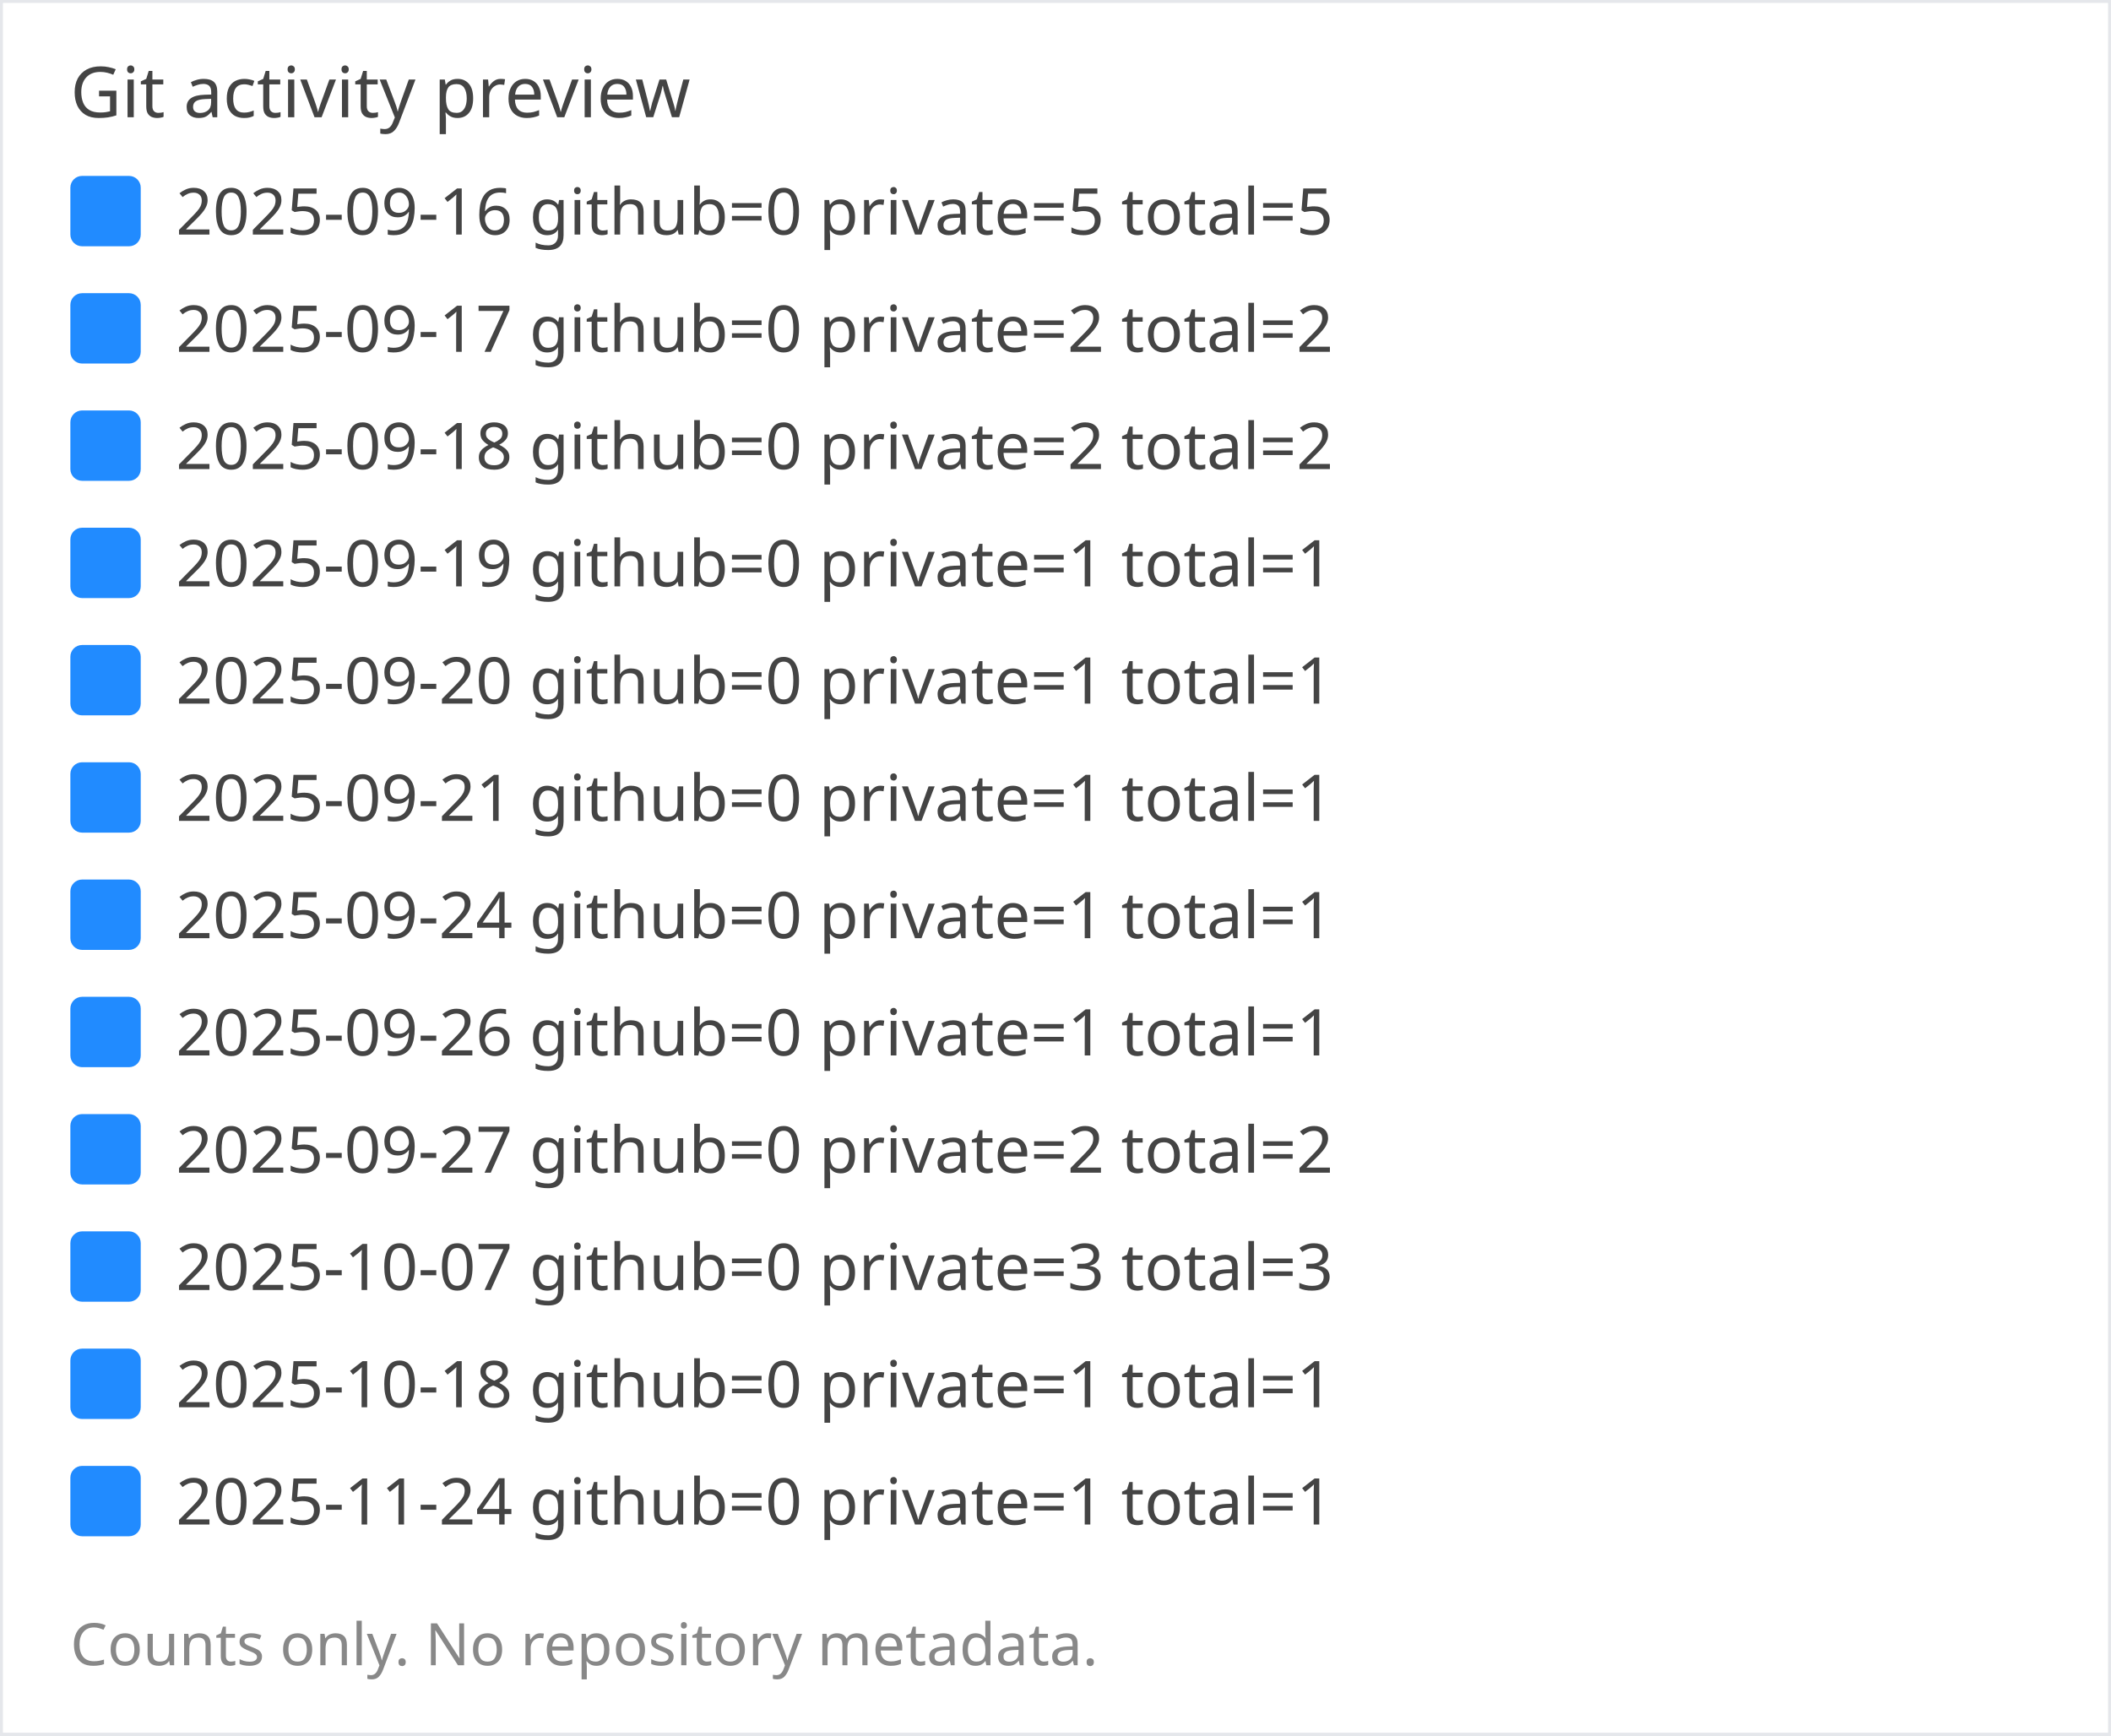
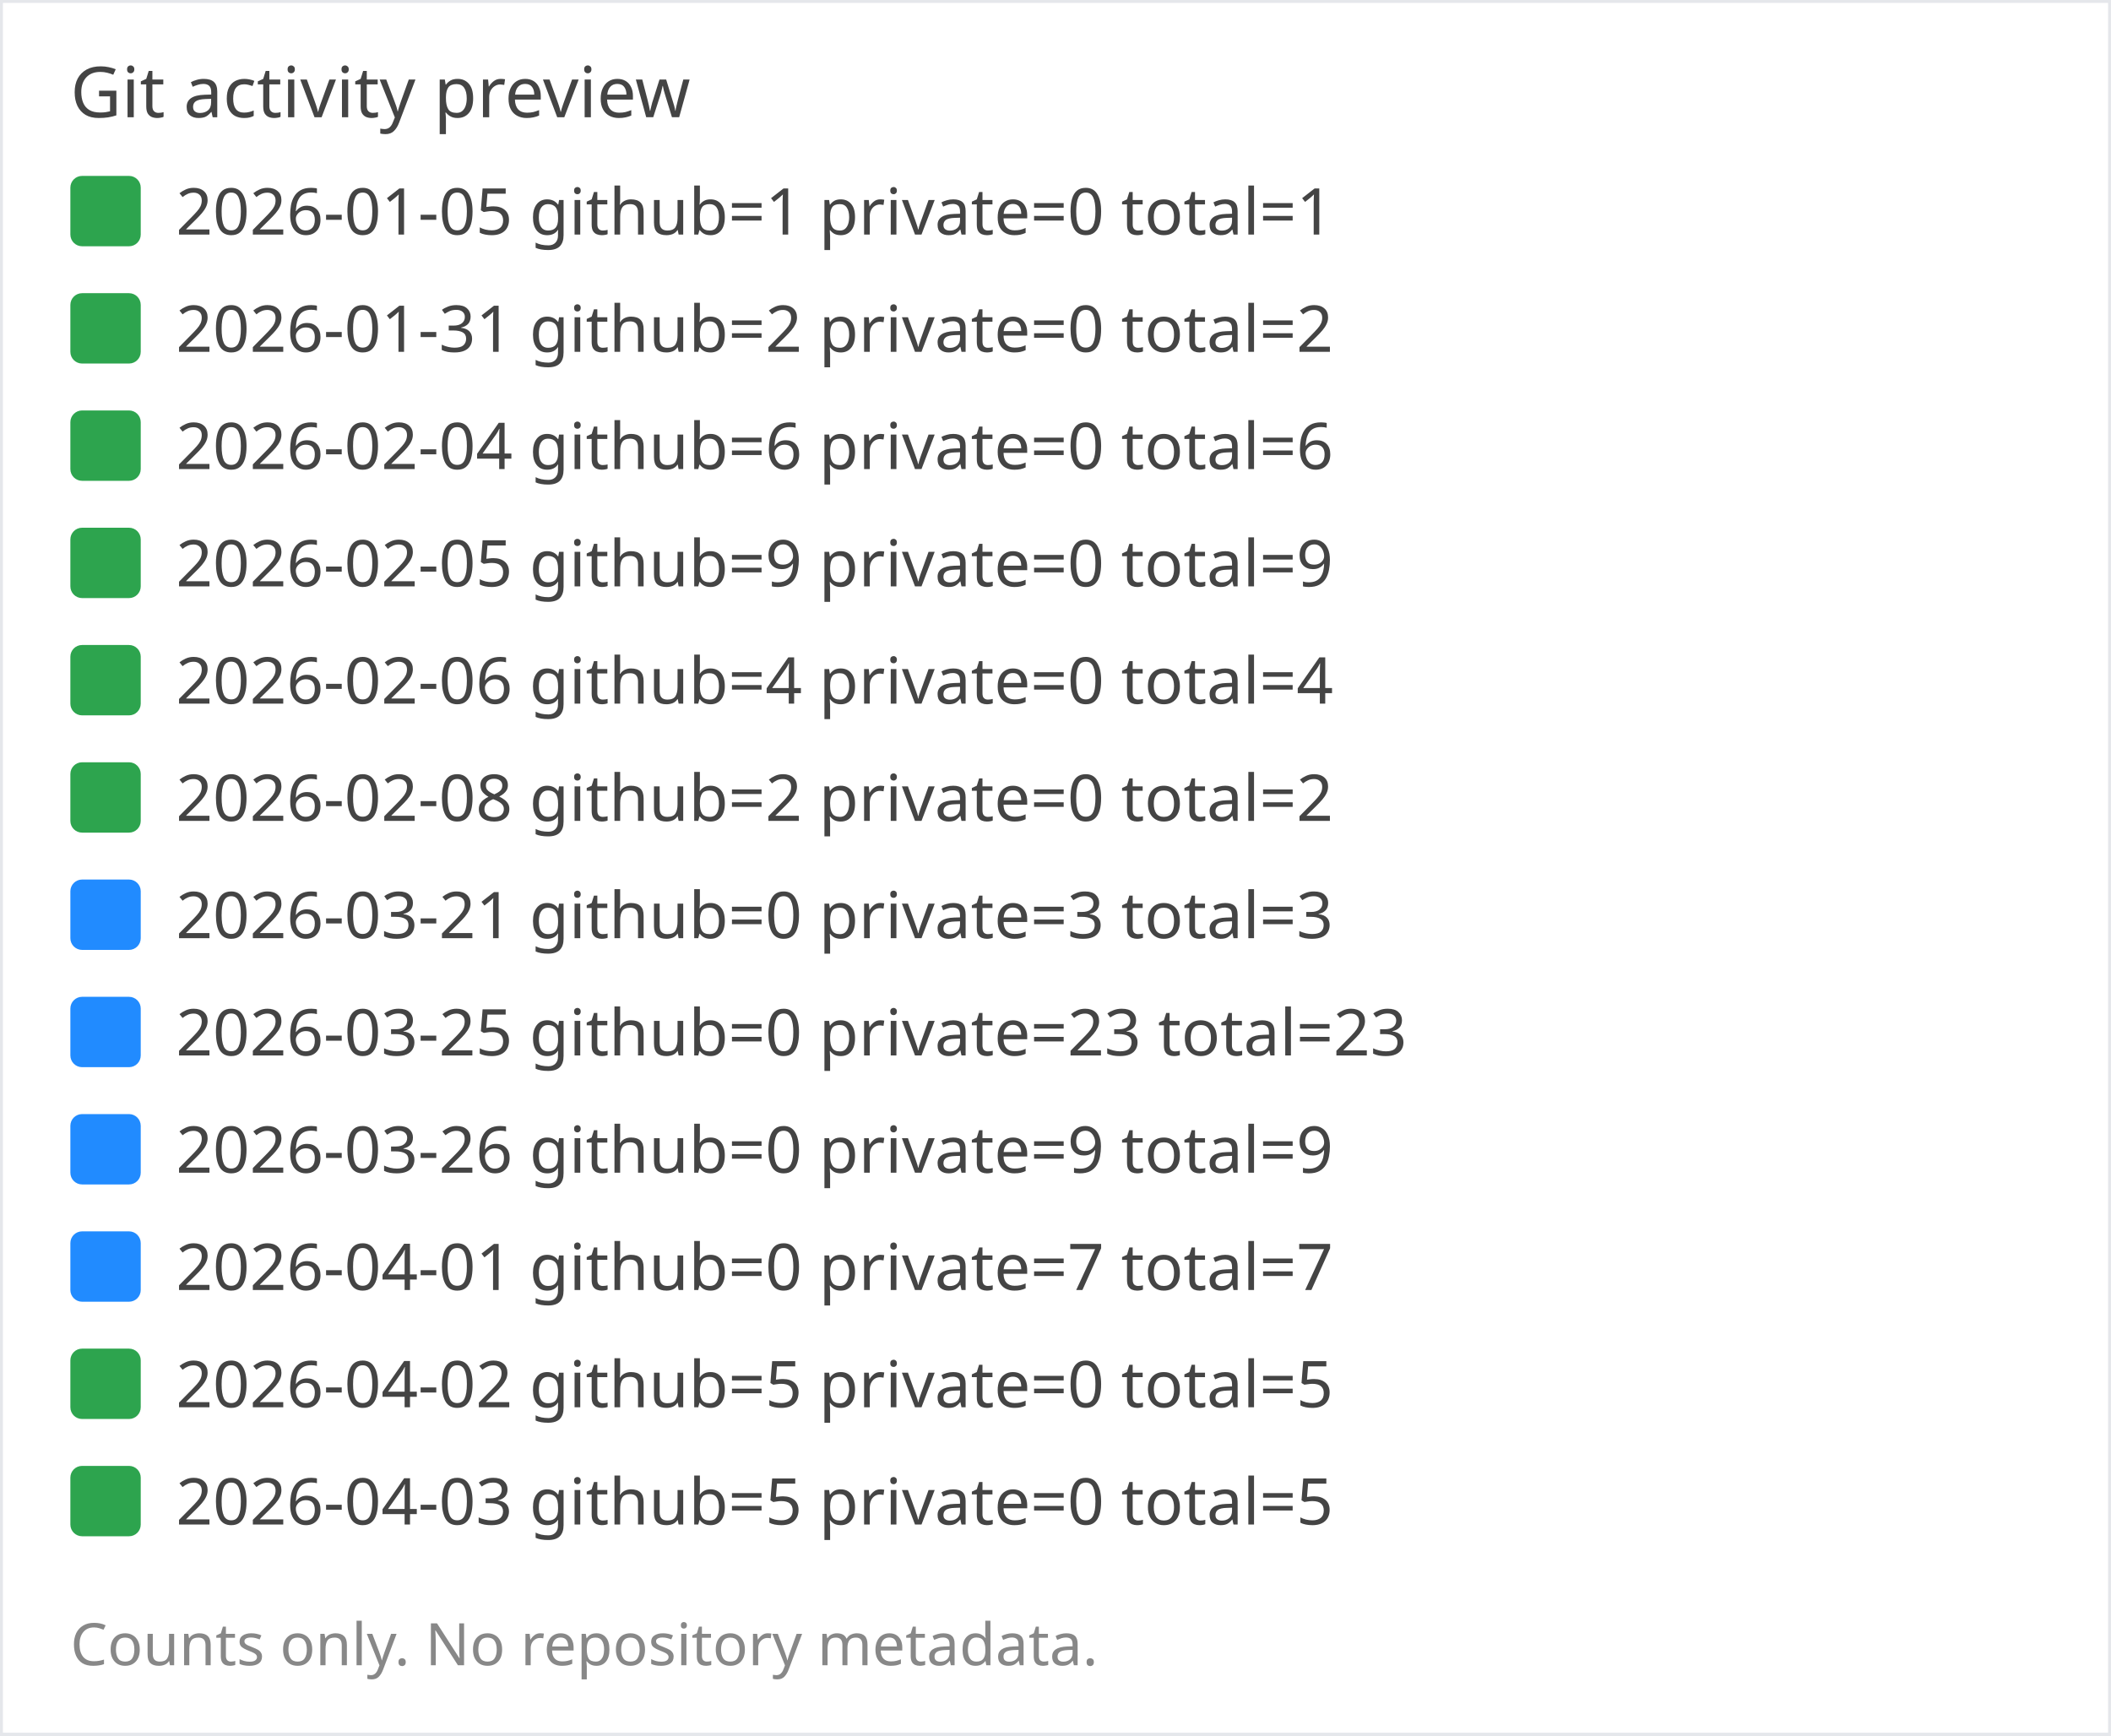
<svg xmlns="http://www.w3.org/2000/svg" width="360" height="296" viewBox="0 0 360 296" role="img" aria-label="Git activity preview">
  <rect width="360" height="296" fill="#ffffff" stroke="#e5e7eb" />
  <text x="12" y="20" font-family="sans-serif" font-size="12" fill="#444">Git activity preview</text>
-   <rect x="12" y="30" width="12" height="12" fill="#218bff" rx="2" />
-   <text x="30" y="40" font-family="sans-serif" font-size="11" fill="#444">2025-09-16 github=0 private=5 total=5</text>
-   <rect x="12" y="50" width="12" height="12" fill="#218bff" rx="2" />
-   <text x="30" y="60" font-family="sans-serif" font-size="11" fill="#444">2025-09-17 github=0 private=2 total=2</text>
-   <rect x="12" y="70" width="12" height="12" fill="#218bff" rx="2" />
-   <text x="30" y="80" font-family="sans-serif" font-size="11" fill="#444">2025-09-18 github=0 private=2 total=2</text>
-   <rect x="12" y="90" width="12" height="12" fill="#218bff" rx="2" />
-   <text x="30" y="100" font-family="sans-serif" font-size="11" fill="#444">2025-09-19 github=0 private=1 total=1</text>
-   <rect x="12" y="110" width="12" height="12" fill="#218bff" rx="2" />
-   <text x="30" y="120" font-family="sans-serif" font-size="11" fill="#444">2025-09-20 github=0 private=1 total=1</text>
-   <rect x="12" y="130" width="12" height="12" fill="#218bff" rx="2" />
-   <text x="30" y="140" font-family="sans-serif" font-size="11" fill="#444">2025-09-21 github=0 private=1 total=1</text>
+   <rect x="12" y="30" width="12" height="12" fill="#2da44e" rx="2" />
+   <text x="30" y="40" font-family="sans-serif" font-size="11" fill="#444">2026-01-05 github=1 private=0 total=1</text>
+   <rect x="12" y="50" width="12" height="12" fill="#2da44e" rx="2" />
+   <text x="30" y="60" font-family="sans-serif" font-size="11" fill="#444">2026-01-31 github=2 private=0 total=2</text>
+   <rect x="12" y="70" width="12" height="12" fill="#2da44e" rx="2" />
+   <text x="30" y="80" font-family="sans-serif" font-size="11" fill="#444">2026-02-04 github=6 private=0 total=6</text>
+   <rect x="12" y="90" width="12" height="12" fill="#2da44e" rx="2" />
+   <text x="30" y="100" font-family="sans-serif" font-size="11" fill="#444">2026-02-05 github=9 private=0 total=9</text>
+   <rect x="12" y="110" width="12" height="12" fill="#2da44e" rx="2" />
+   <text x="30" y="120" font-family="sans-serif" font-size="11" fill="#444">2026-02-06 github=4 private=0 total=4</text>
+   <rect x="12" y="130" width="12" height="12" fill="#2da44e" rx="2" />
+   <text x="30" y="140" font-family="sans-serif" font-size="11" fill="#444">2026-02-08 github=2 private=0 total=2</text>
  <rect x="12" y="150" width="12" height="12" fill="#218bff" rx="2" />
-   <text x="30" y="160" font-family="sans-serif" font-size="11" fill="#444">2025-09-24 github=0 private=1 total=1</text>
+   <text x="30" y="160" font-family="sans-serif" font-size="11" fill="#444">2026-03-21 github=0 private=3 total=3</text>
  <rect x="12" y="170" width="12" height="12" fill="#218bff" rx="2" />
-   <text x="30" y="180" font-family="sans-serif" font-size="11" fill="#444">2025-09-26 github=0 private=1 total=1</text>
+   <text x="30" y="180" font-family="sans-serif" font-size="11" fill="#444">2026-03-25 github=0 private=23 total=23</text>
  <rect x="12" y="190" width="12" height="12" fill="#218bff" rx="2" />
-   <text x="30" y="200" font-family="sans-serif" font-size="11" fill="#444">2025-09-27 github=0 private=2 total=2</text>
+   <text x="30" y="200" font-family="sans-serif" font-size="11" fill="#444">2026-03-26 github=0 private=9 total=9</text>
  <rect x="12" y="210" width="12" height="12" fill="#218bff" rx="2" />
-   <text x="30" y="220" font-family="sans-serif" font-size="11" fill="#444">2025-10-07 github=0 private=3 total=3</text>
-   <rect x="12" y="230" width="12" height="12" fill="#218bff" rx="2" />
-   <text x="30" y="240" font-family="sans-serif" font-size="11" fill="#444">2025-10-18 github=0 private=1 total=1</text>
-   <rect x="12" y="250" width="12" height="12" fill="#218bff" rx="2" />
-   <text x="30" y="260" font-family="sans-serif" font-size="11" fill="#444">2025-11-24 github=0 private=1 total=1</text>
+   <text x="30" y="220" font-family="sans-serif" font-size="11" fill="#444">2026-04-01 github=0 private=7 total=7</text>
+   <rect x="12" y="230" width="12" height="12" fill="#2da44e" rx="2" />
+   <text x="30" y="240" font-family="sans-serif" font-size="11" fill="#444">2026-04-02 github=5 private=0 total=5</text>
+   <rect x="12" y="250" width="12" height="12" fill="#2da44e" rx="2" />
+   <text x="30" y="260" font-family="sans-serif" font-size="11" fill="#444">2026-04-03 github=5 private=0 total=5</text>
  <text x="12" y="284" font-family="sans-serif" font-size="10" fill="#888">Counts only. No repository metadata.</text>
</svg>
